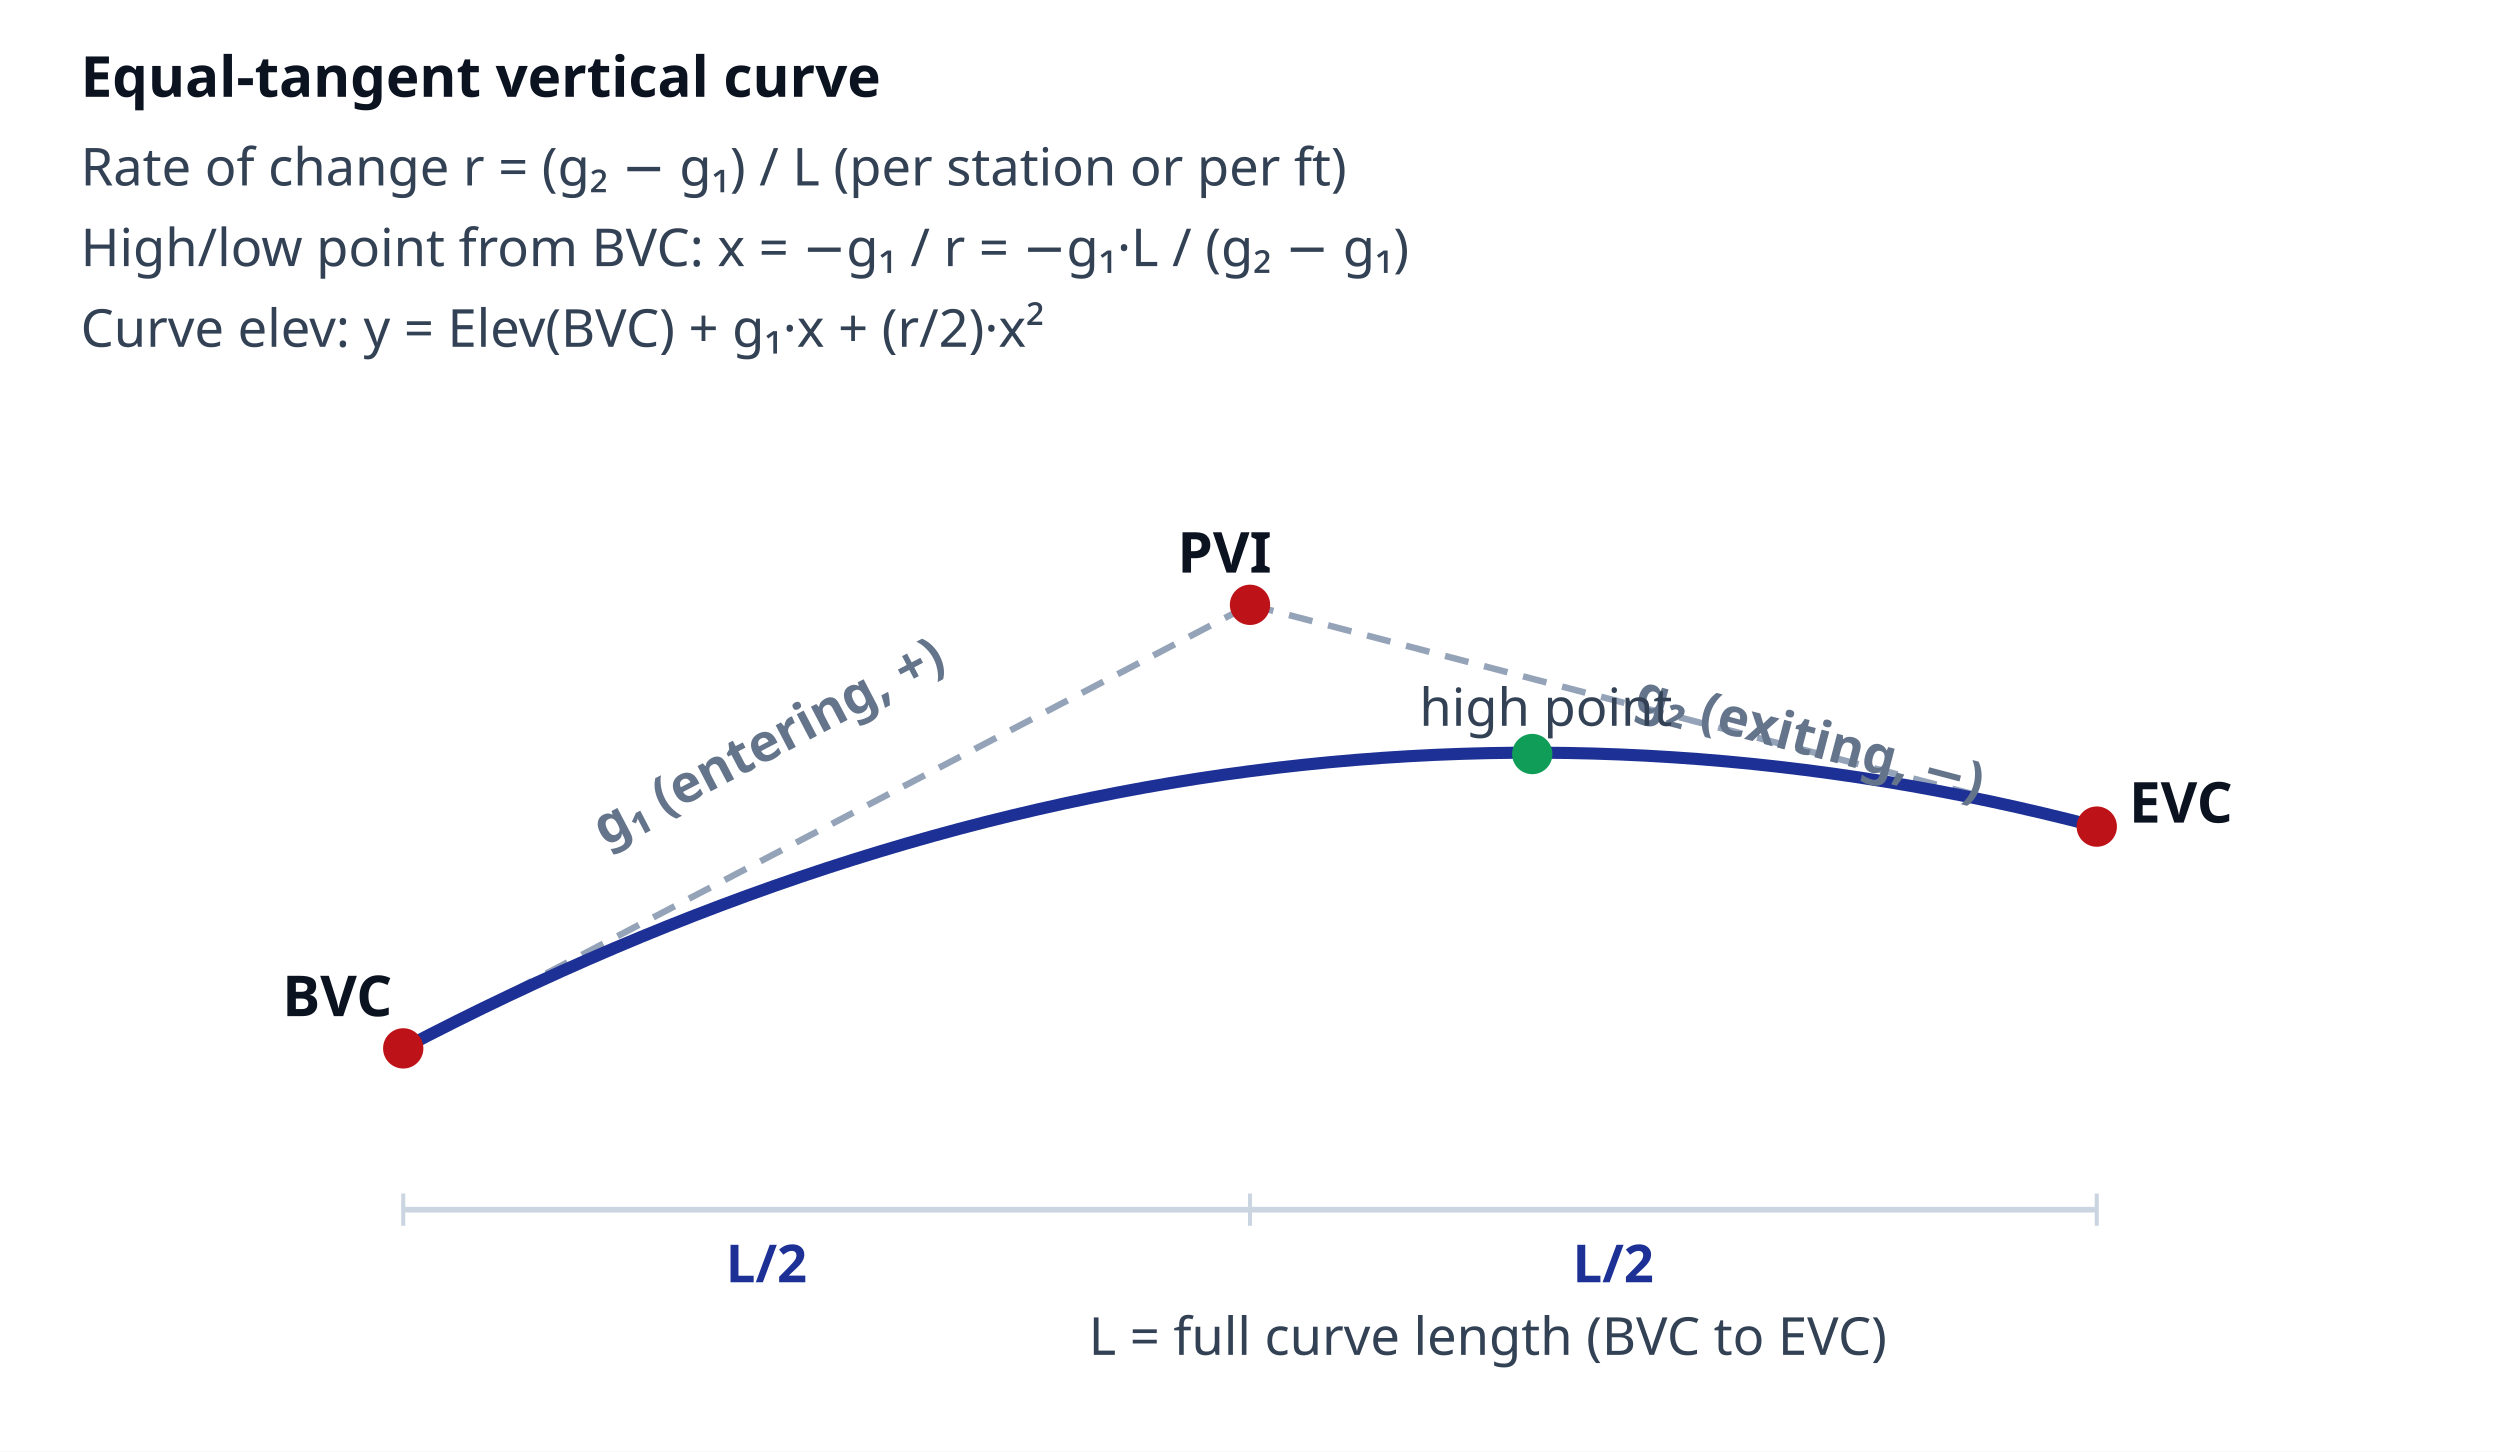
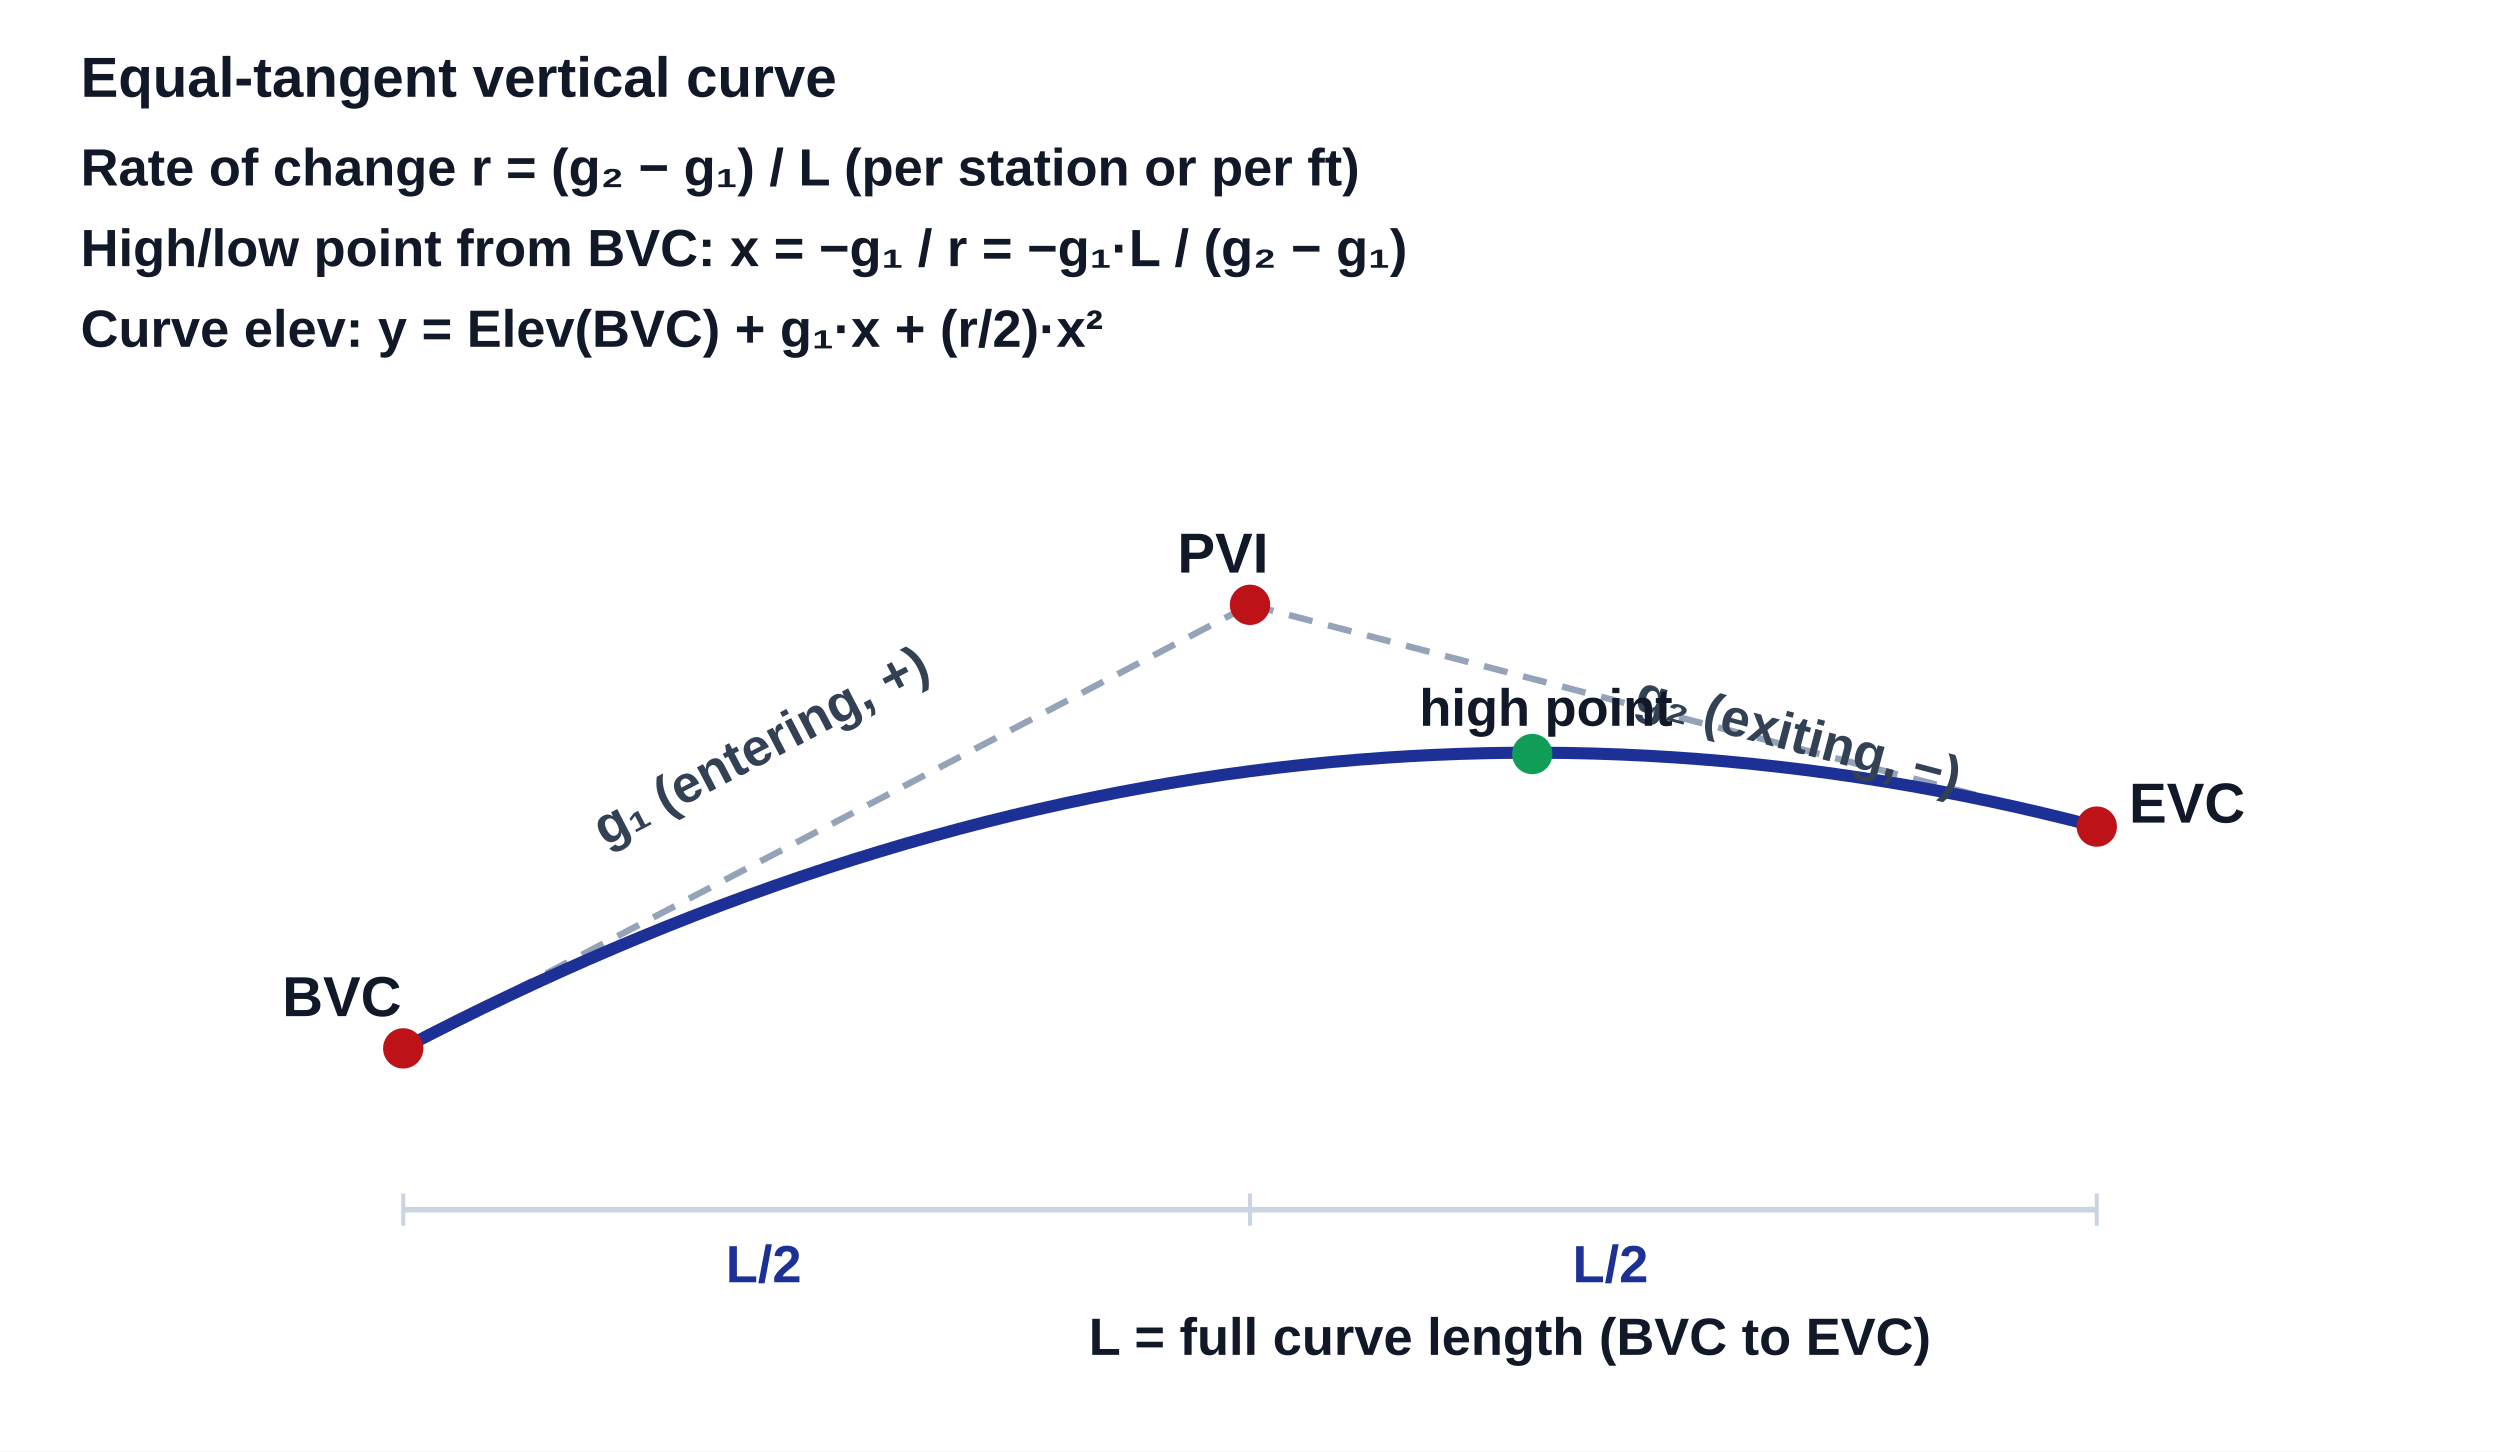
<svg xmlns="http://www.w3.org/2000/svg" viewBox="0 0 620 360" role="img" aria-label="Equal-tangent vertical crest curve showing BVC, PVI, EVC, entering and exiting grades, length, and high point">
-   <style>
+   <style>text{stroke:none;paint-order:fill}
    .tan{stroke:#94a3b8;stroke-width:1.6;stroke-dasharray:6 4}
    .vc{stroke:#1d3095;stroke-width:3;fill:none}
    .pt{fill:#bd1218}
-     .lbl{font:600 14px 'Segoe UI',sans-serif;fill:#0b1220}
-     .dim{font:600 13px 'Segoe UI',sans-serif;fill:#1d3095}
-     .note{font:13px 'Segoe UI',sans-serif;fill:#334155}
-     .grd{font:600 13px 'Segoe UI',sans-serif;fill:#64748b}
+     .lbl{font:700 14px Arial,Helvetica,sans-serif;fill:#111827}
+     .dim{font:700 13px Arial,Helvetica,sans-serif;fill:#1d3095}
+     .note{font:700 13px Arial,Helvetica,sans-serif;fill:#111827}
+     .grd{font:700 13px Arial,Helvetica,sans-serif;fill:#334155}
  </style>
  <rect width="620" height="360" fill="#ffffff" />
  <line class="tan" x1="100" y1="260" x2="310" y2="150" />
  <line class="tan" x1="310" y1="150" x2="520" y2="205" />
  <line x1="100" y1="300" x2="520" y2="300" stroke="#cbd5e1" stroke-width="1.4" />
  <line x1="100" y1="296" x2="100" y2="304" stroke="#cbd5e1" />
  <line x1="310" y1="296" x2="310" y2="304" stroke="#cbd5e1" />
  <line x1="520" y1="296" x2="520" y2="304" stroke="#cbd5e1" />
  <text class="dim" x="180" y="318">L/2</text>
  <text class="dim" x="390" y="318">L/2</text>
  <text class="note" x="270" y="336">L = full curve length (BVC to EVC)</text>
  <path class="vc" d="M 100 260 Q 310 150 520 205" />
  <text class="grd" x="150" y="210" transform="rotate(-27.6 150 210)">g₁ (entering, +)</text>
  <text class="grd" x="405" y="176" transform="rotate(14.7 405 176)">g₂ (exiting, −)</text>
  <circle class="pt" cx="100" cy="260" r="5" />
  <circle class="pt" cx="310" cy="150" r="5" />
  <circle class="pt" cx="520" cy="205" r="5" />
  <circle cx="380" cy="187" r="5" fill="#0f9d58" />
  <text class="lbl" x="70" y="252">BVC</text>
  <text class="lbl" x="292" y="142">PVI</text>
  <text class="lbl" x="528" y="204">EVC</text>
  <text class="note" x="352" y="180" fill="#0f9d58">high point</text>
  <g transform="translate(20,24)">
    <text class="lbl" x="0" y="0">Equal-tangent vertical curve</text>
    <text class="note" x="0" y="22">Rate of change r = (g₂ − g₁) / L   (per station or per ft)</text>
    <text class="note" x="0" y="42">High/low point from BVC:  x = −g₁ / r  =  −g₁·L / (g₂ − g₁)</text>
    <text class="note" x="0" y="62">Curve elev:  y = Elev(BVC) + g₁·x + (r/2)·x²</text>
  </g>
</svg>
